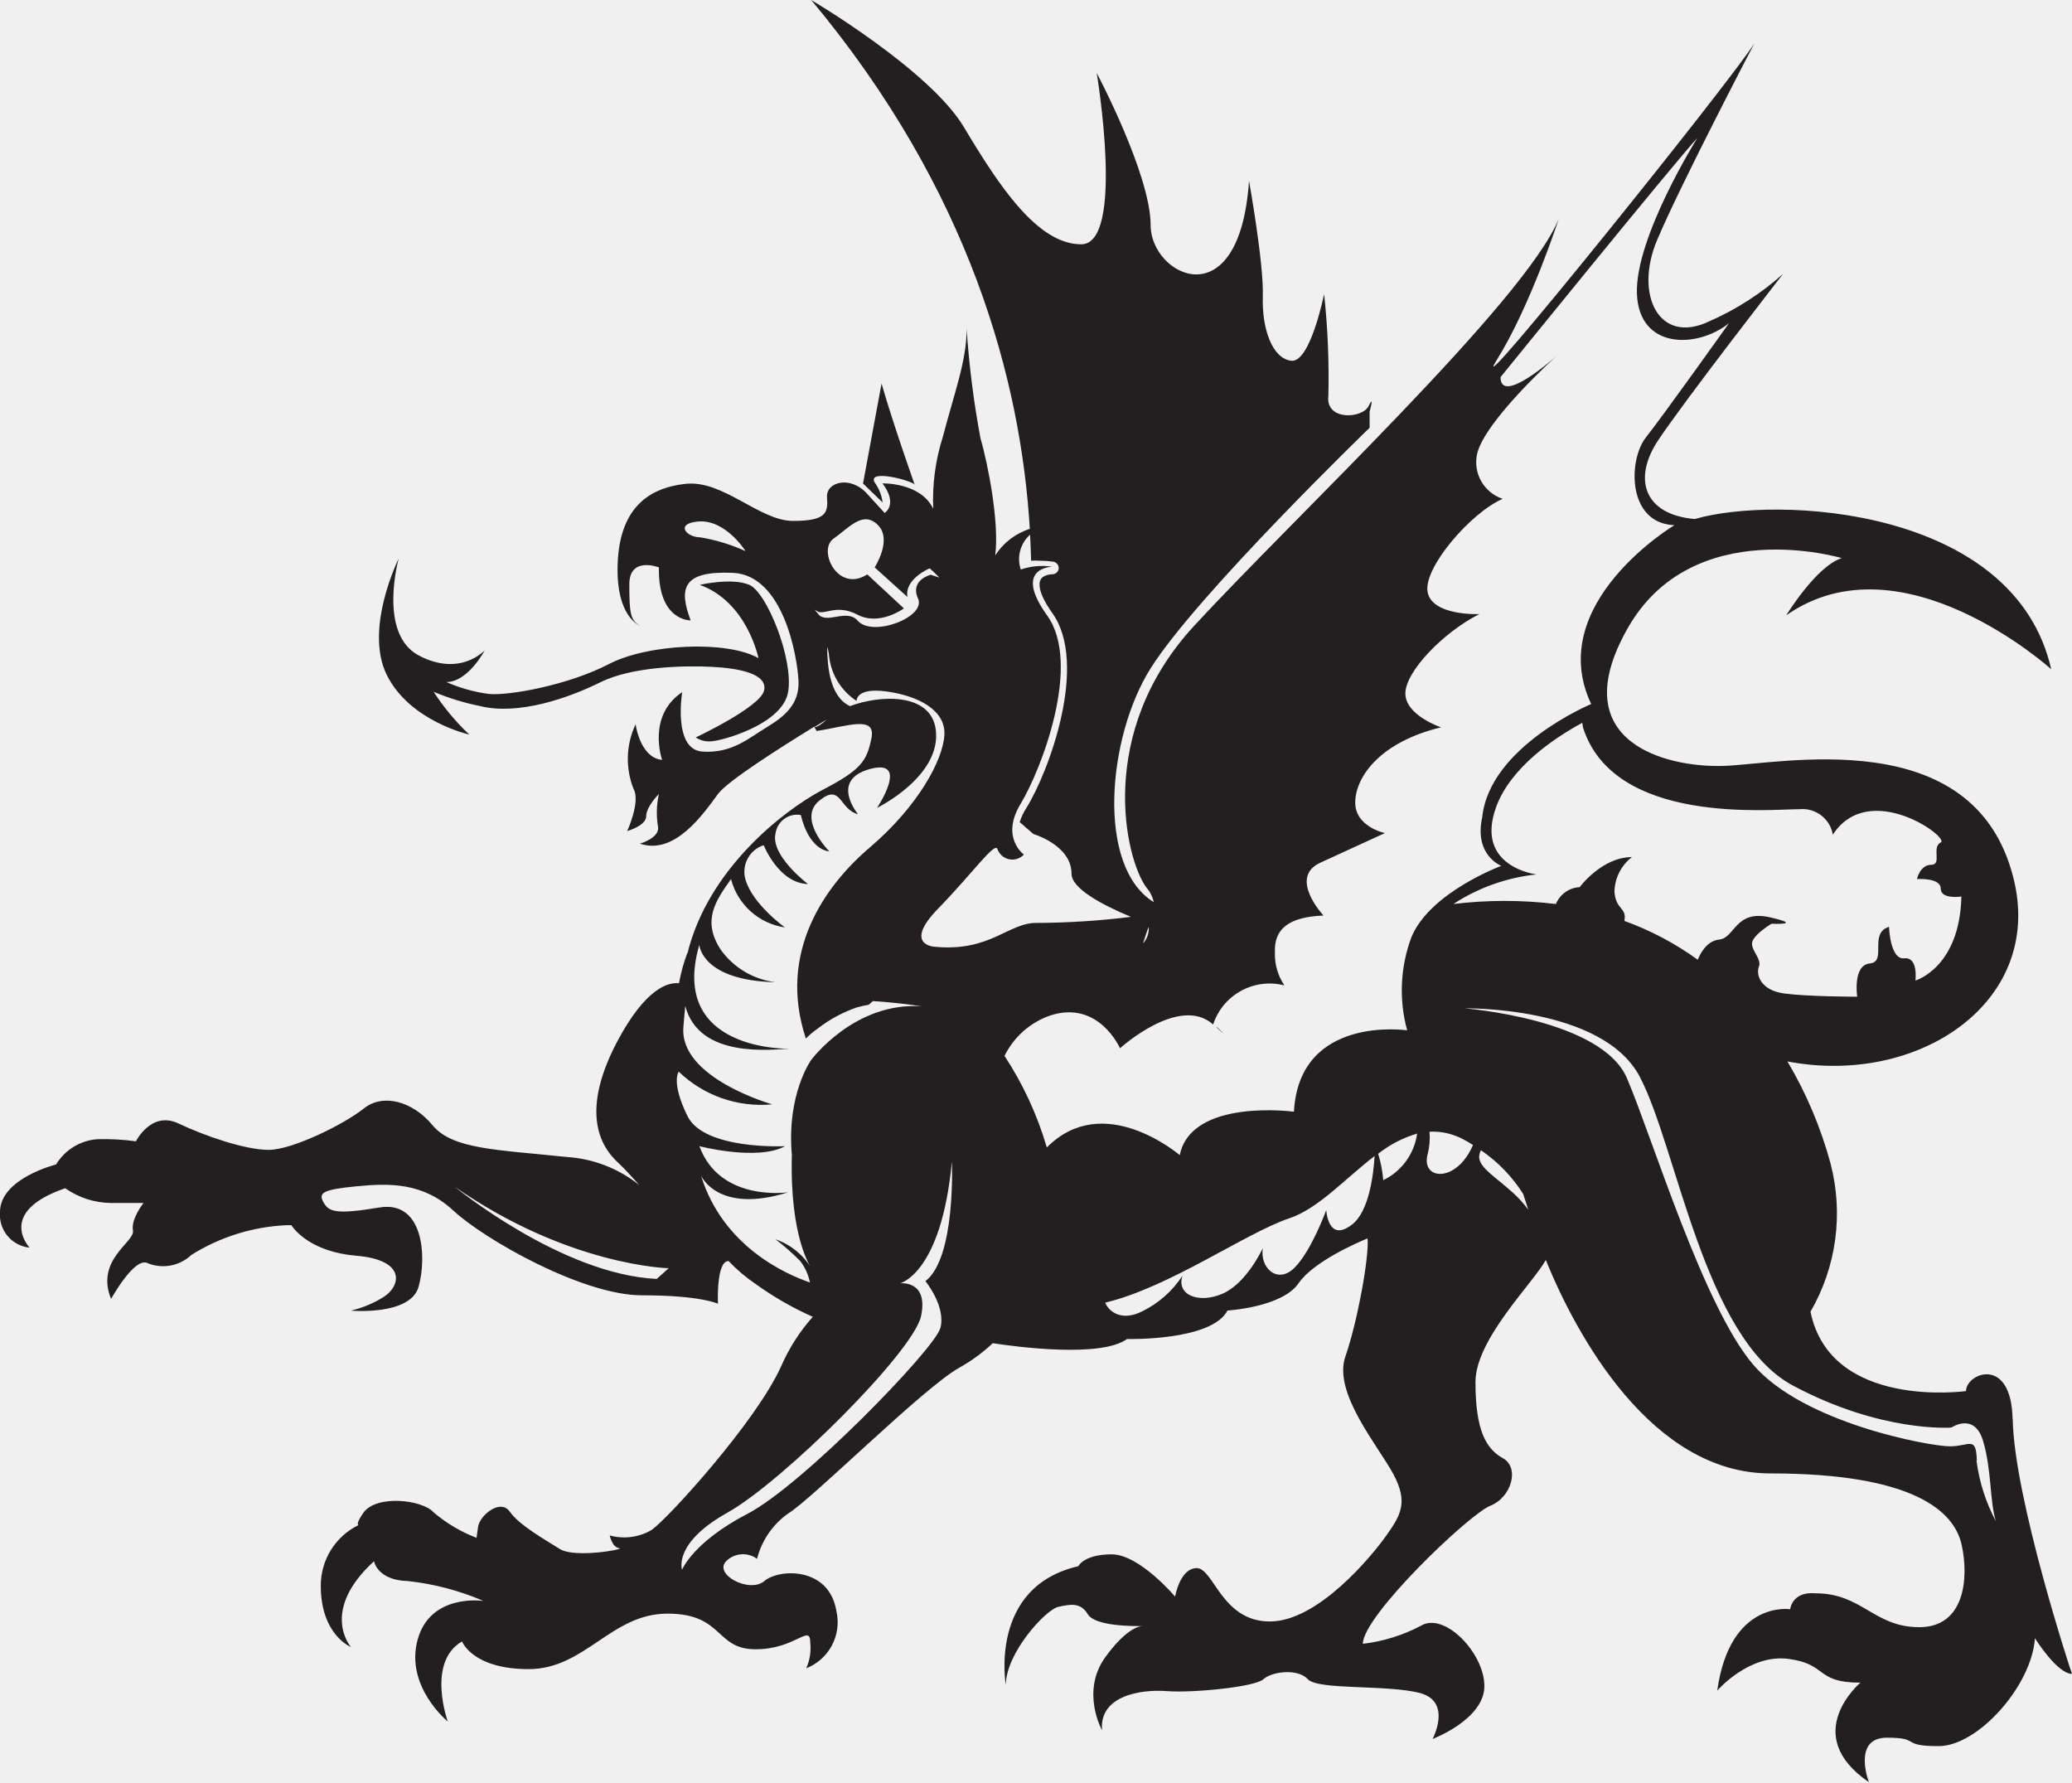
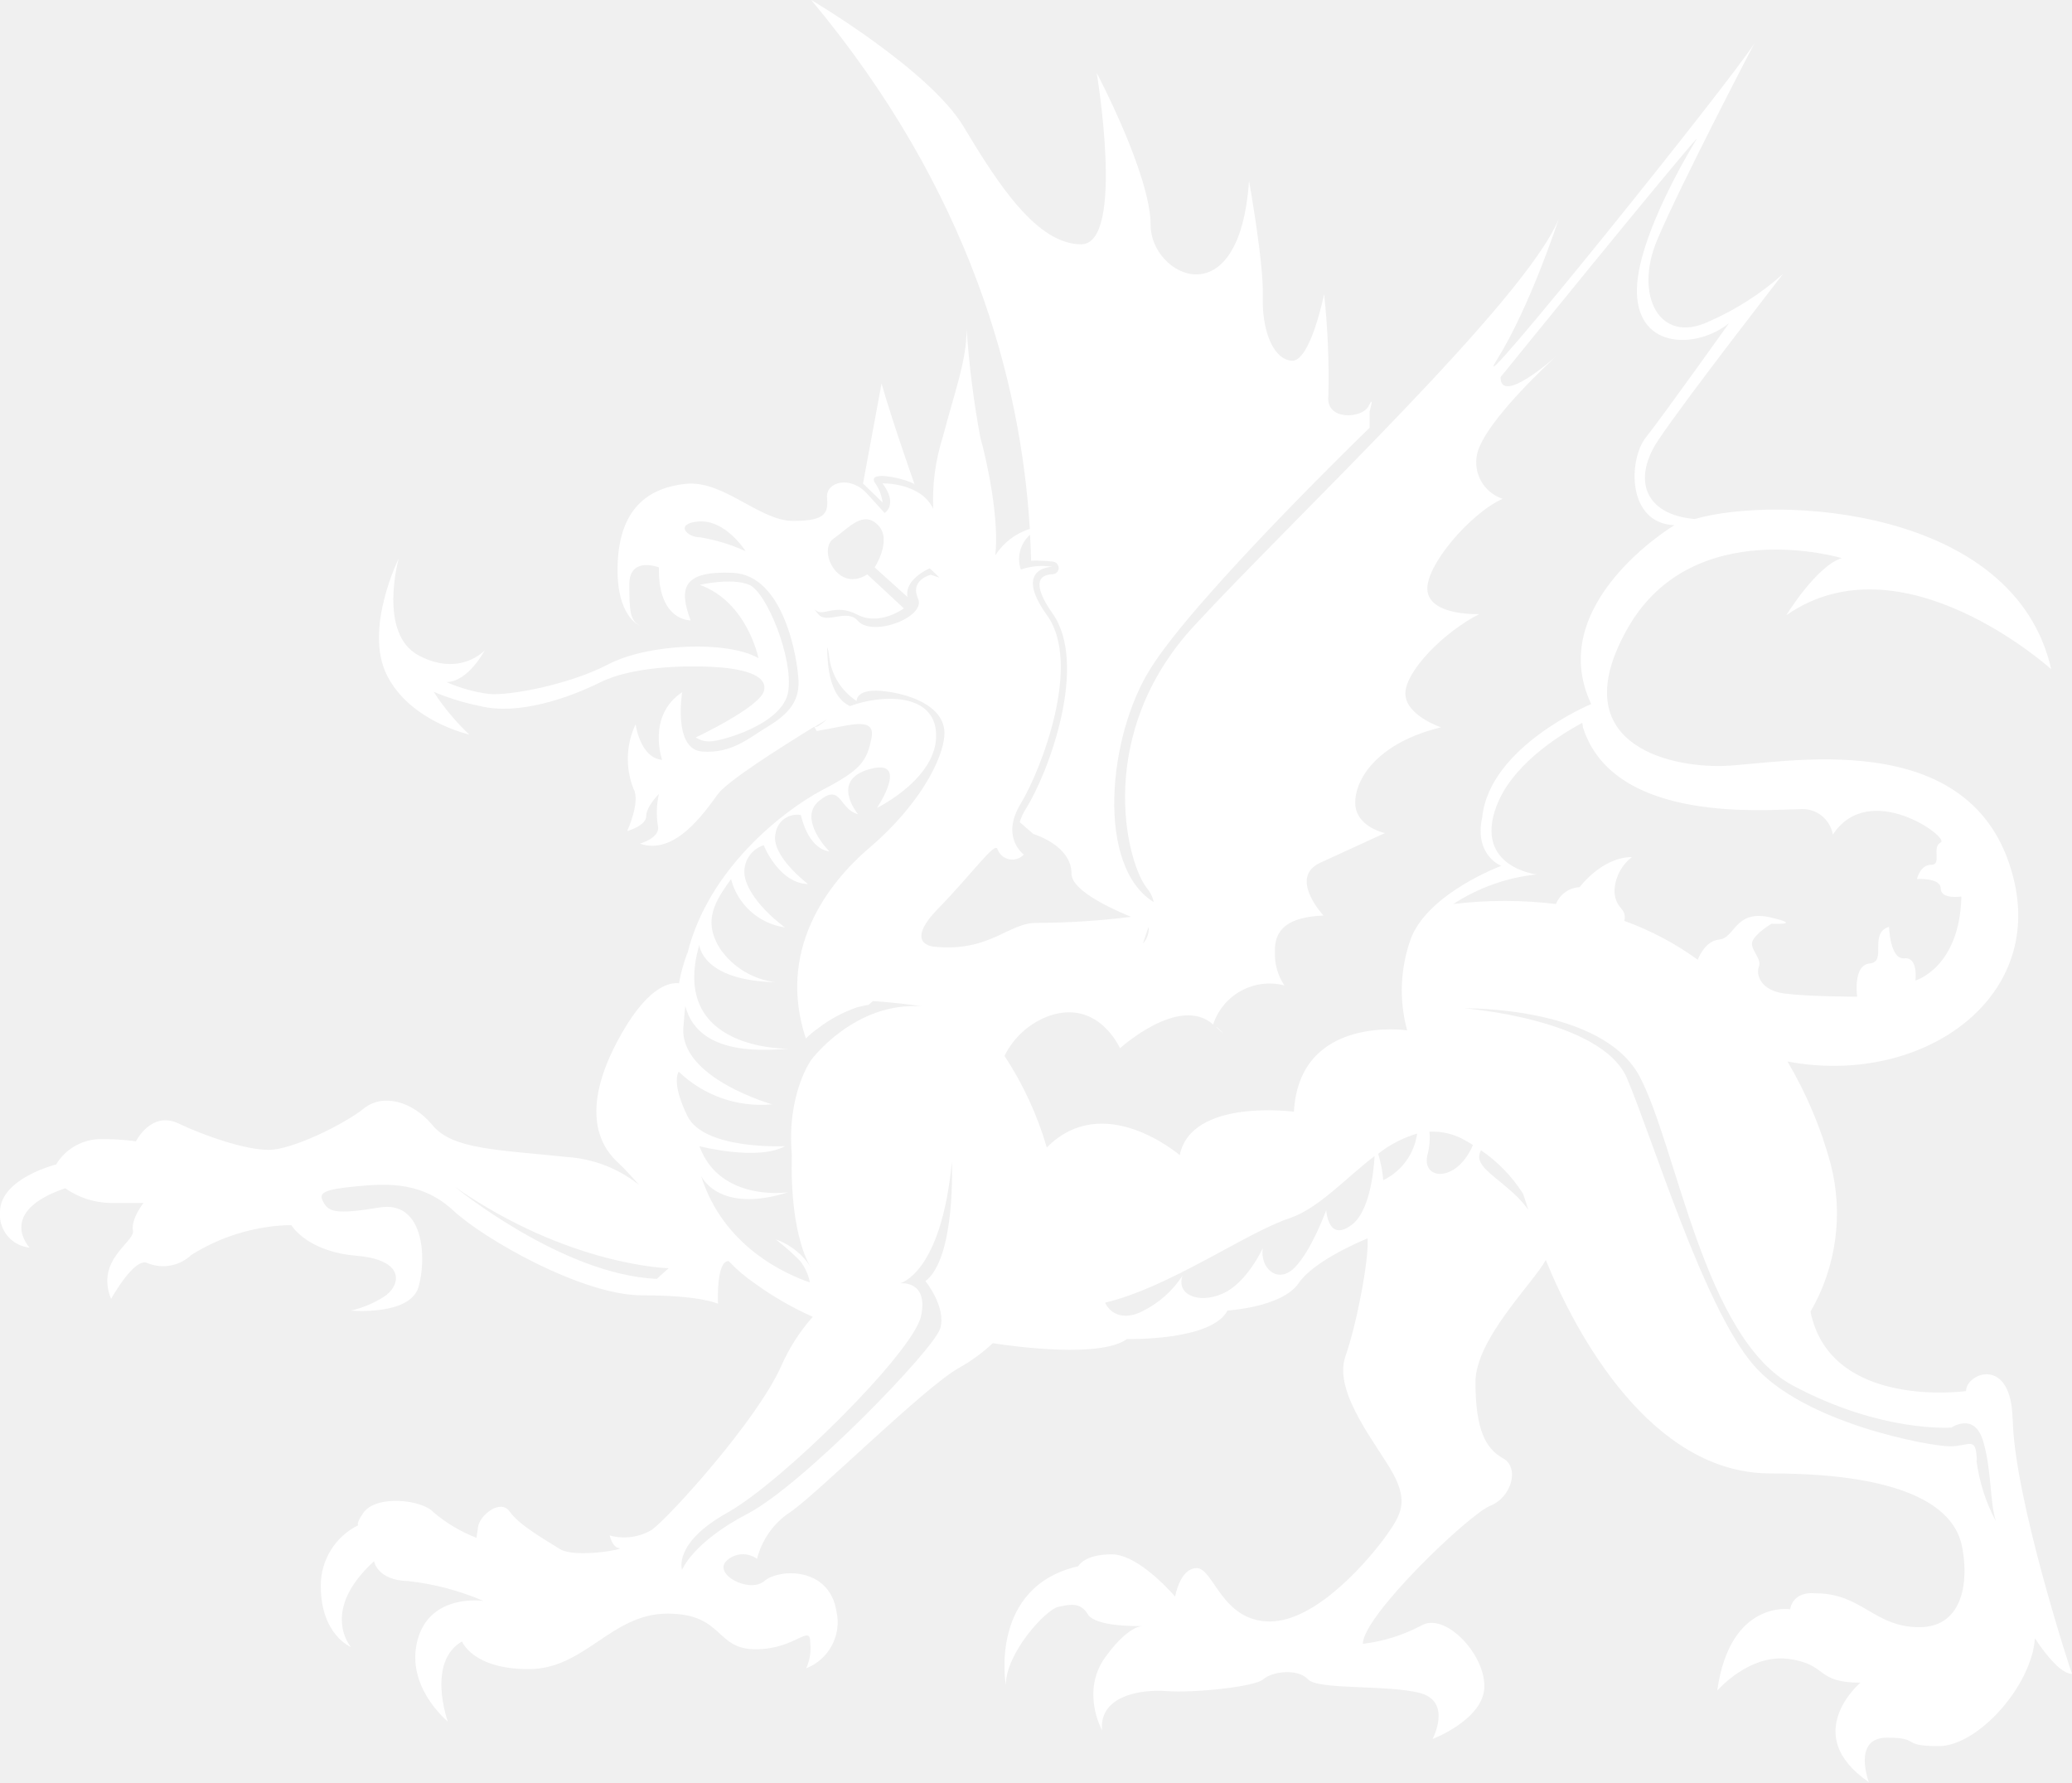
<svg xmlns="http://www.w3.org/2000/svg" viewBox="0 0 174.4 150">
  <defs>
-     <style>.cls-1{fill:#231f20;}</style>
+     <style>.cls-1{fill:white;}</style>
  </defs>
  <g id="Capa_2" data-name="Capa 2">
    <g id="Capa_1-2" data-name="Capa 1">
      <path class="cls-1" d="M39.5,61.82a19.54,19.54,0,0,1-3-3.6,20.42,20.42,0,0,0,3.91,1.2c3.21.8,7.44-.67,10.12-2S57.6,56,59.93,56.12s4.71.6,4.38,2-5.75,3.94-5.75,3.94a2,2,0,0,0,1.24.33c.83,0,6.08-1.4,6.54-4.17s-1.8-8.37-3.27-9-4.17,0-4.17,0c4,1.44,4.94,6.17,4.94,6.17-2.61-1.5-9.28-1.23-12.62.51s-8.38,2.67-10.08,2.5a13.14,13.14,0,0,1-3.57-1c1.83,0,3.23-2.67,3.23-2.67s-2.06,2.27-5.54.44S33.56,47,33.56,47s-2.94,5.91-1,9.81S39.5,61.82,39.5,61.82Zm37.5-21s-1.78-5-2.8-8.54l-1.56,8.41,1.65,1.6a3.63,3.63,0,0,0-.67-1.69C73,39.48,76.51,40.37,77,40.77Zm25.4,45.65c.25.22.44.4.59.52C102.8,86.77,102.57,86.58,102.4,86.42Zm67,33c-.09-5.43-3.92-3.91-3.92-2.4,0,0-11.4,1.6-13.09-6.68a16.53,16.53,0,0,0,1.69-12.46,34.59,34.59,0,0,0-3.63-8.6c11.1,2.12,21.7-5.08,19-15.52-3.34-13.09-19.63-9.48-24.43-9.35s-13.49-2-8-11.62,18-5.87,18-5.87c-2.14.67-4.67,4.81-4.67,4.81,9.75-6.81,22.3,4.54,22.3,4.54-3.1-13.68-23.16-14.64-30-12.64-4.29-.37-5.24-3.39-3.08-6.63,2.32-3.48,10.51-14,10.51-14a23.42,23.42,0,0,1-6.23,4c-4.19,2-6.32-2.22-4.37-6.85s8.19-16.56,8.19-16.56c-2,3.21-24.57,31.25-21.72,26.71s5.25-11.93,5.25-11.93c-2.84,6.94-22.43,25.28-30.71,34.27s-5.78,19.59-4,22a2.71,2.71,0,0,1,.62,1.23c-4.87-3-3.89-13.93-.27-19.66C100.68,50.12,115.28,36,115.28,36V34.63s.44-1.51-.09-.45-3.65,1.25-3.38-.88a65.56,65.56,0,0,0-.36-8.55s-1.16,5.79-2.76,5.61-2.49-2.68-2.4-5.44-1.16-9.7-1.16-9.7c-.8,11.75-8.28,8-8.28,3.74S92.31,6.14,92.31,6.14,94.72,20.56,91,20.56s-7-5.07-9.88-9.88S68.28,0,68.28,0c13.43,16.09,17.65,32.11,18.4,44.51a5.37,5.37,0,0,0-2.91,2.23c.35-2.85-.63-7.75-1.25-9.89a79.26,79.26,0,0,1-1.16-9.16c0,2.67-1,5.25-2,9.07a17.44,17.44,0,0,0-.81,6.06c-1.06-2.23-4.27-2.14-4.27-2.14,1.34,1.79.18,2.49.18,2.49L73,41.57c-1.43-1.6-3.48-1-3.39.27s0,2-2.85,2-5.87-3.47-9.07-3.12-5.52,2.14-5.7,6.68,1.87,5.25,1.87,5.25c-.8-.44-.89-1.07-.89-3.47s2.49-1.43,2.49-1.43c-.09,4.54,2.67,4.46,2.67,4.46-1-2.68-.71-4.19,3.56-4s5.43,7.12,5.52,9.08-1.16,3-2.67,3.91-2.94,2.23-5.43,2.05-1.69-5-1.69-5c-3,2-1.69,5.7-1.69,5.7-1.87-.18-2.23-3-2.23-3a6.84,6.84,0,0,0-.18,5.43c.62,1.07-.53,3.56-.53,3.56s1.6-.44,1.6-1.25,1.07-1.87,1.07-1.87a7.18,7.18,0,0,0-.09,2.67C55.64,70.5,53.86,71,53.86,71c2.93,1,5.34-2.5,6.58-4.19.8-1.07,5.08-3.8,8.09-5.65l.21.36c2.61-.41,5-1.34,4.61.6s-.86,2.67-4.2,4.4C66,68.2,59.6,73.1,57.86,80.25v-.07a14.69,14.69,0,0,0-.71,2.57c-.83-.1-2.79.31-5.25,5-3.3,6.32-1,9.08.18,10.15.49.46,1.14,1.17,1.72,1.83a10.82,10.82,0,0,0-6.09-2.36c-5.87-.62-9.61-.63-11.3-2.67S32.22,92,30.62,93.29s-6,3.48-8,3.48S17.27,95.61,15,94.54s-3.56,1.51-3.56,1.51a20.12,20.12,0,0,0-3.2-.18A4.43,4.43,0,0,0,4.72,98S0,99.17,0,102a2.78,2.78,0,0,0,2.49,3s-2.85-3,3-5a6.81,6.81,0,0,0,3.83,1.24h2.76s-1.07,1.34-.89,2.32S8,106,9.35,109.32c0,0,2-3.65,3.11-3a3.46,3.46,0,0,0,3.65-.71,16.46,16.46,0,0,1,8-2.5l.41,0c.3.45,1.73,2.25,5.46,2.57,4.27.35,3.74,2.58,2.31,3.47a9,9,0,0,1-2.76,1.15s5,.45,5.7-2,.45-7.3-3.29-6.68-4.27.35-4.72-.45,0-1.06,2.76-1.33,5.61-.35,8.19,2.05,10.86,7.12,15.85,7.12,6.41.71,6.41.71-.16-3.64.9-3.59a13.63,13.63,0,0,0,2.26,1.92,27,27,0,0,0,4.82,2.77A15.81,15.81,0,0,0,65.74,115c-2.07,4.6-9.41,12.69-10.88,13.75a4.55,4.55,0,0,1-3.54.47s.2,1,.8,1.07-3.73.87-5,.07-3.41-2-4.21-3.14-2.54.33-2.67,1.27l-.13.93a12.49,12.49,0,0,1-3.61-2.14c-.93-1.07-4.87-1.53-5.94.07-.48.71-.5.94-.39,1A5.66,5.66,0,0,0,27,133.46c0,4.14,2.54,5.15,2.54,5.15s-2.67-3,1.94-7.22c0,0,.27,1.61,2.87,1.67a22.21,22.21,0,0,1,6.34,1.67s-4.47-.67-5.54,3.27,2.54,6.88,2.54,6.88-1.81-5,1.2-6.74c0,0,.87,2.33,5.61,2.33s6.94-4.67,11.68-4.67,4,3,7.41,3,4.61-2.21,4.61-.54a4.12,4.12,0,0,1-.34,2.14,4.16,4.16,0,0,0,2.54-4.81c-.6-3.74-4.81-3.6-6.07-2.53s-4.41-.61-3.14-1.74a2,2,0,0,1,2.53-.13,6.68,6.68,0,0,1,2.61-3.81c2-1.2,11.42-10.62,14.42-12.28a14.12,14.12,0,0,0,2.81-2.06c2,.31,9.09,1.25,11.3-.35,0,0,7.12.18,8.46-2.4,0,0,4.63-.27,6-2.32,1.26-1.81,4.94-3.4,5.79-3.75.13,1.67-.87,7.07-1.87,9.94-1.07,3.07,2.8,7.57,4.05,9.92s.62,3.43-.62,5.17-5.74,7.21-9.79,7.21-4.73-4.49-6.15-4.49-1.82,2.4-1.82,2.4-3-3.56-5.34-3.56-2.81,1-2.81,1c-7.57,1.74-6.1,10-6.1,10,0-2.71,3.38-6.36,4.41-6.58s1.87-.4,2.49.62,3.8,1,4.62,1c-.42,0-1.53.38-3.15,2.62-2.09,2.9-.27,6.15-.27,6.15-.26-2.89,3.21-3.47,5.44-3.3s7.43-.35,8.14-1,2.89-.93,3.74,0,6.68.44,9.43,1.16,1.07,3.87,1.07,3.87,4.36-1.65,4.36-4.45-3.38-6.28-5.34-5.08a14,14,0,0,1-4.89,1.52c0-2.36,8.94-10.91,10.73-11.62s2.49-3.21,1.06-4-2.31-2.36-2.31-6.41c0-3.6,4.85-8.32,5.92-10.27C132.67,112.35,139,124,149,124c12.1,0,15.49,3.2,16.11,6s.27,6.94-3.56,6.94-4.81-2.85-8.73-2.85c-2-.18-2.14,1.34-2.14,1.34s-5.07-.8-6.14,6.85c0,0,2.67-3.11,6-2.67s2.22,2,6.05,2c0,0-5.16,4.36.71,8.37,0,0-1.42-3.74,1.52-3.74s1.06.71,4.36.71,7.83-5.07,8.1-9.08c0,0,1.87,3,3.12,3C174.39,140.92,169.5,126.05,169.41,119.37ZM58.93,45.22c-1.16,0-2.13-1.16-.18-1.33,2.32-.21,4,2.49,4,2.49A15.26,15.26,0,0,0,58.93,45.22ZM151.47,68.1a2.59,2.59,0,0,1,2.8,2.14c3.07-4.68,9.88.26,9.08.66s.14,1.88-.8,1.88-1.2,1.2-1.2,1.2,2-.14,2,.8,1.74.67,1.74.67c-.14,6-3.87,7.07-3.87,7.07s.26-2-.94-1.87S159,78,159,78c-1.74.54-.14,2.94-1.61,3.08s-1.07,2.8-1.07,2.8-4.13,0-6.14-.27-2.4-1.6-2.13-2.27-.81-1.47-.54-2.14,1.6-1.46,1.6-1.46,2.81.13-.13-.54-2.94,1.74-4.27,1.87c-1.09.11-1.64,1.27-1.81,1.7a25,25,0,0,0-6.18-3.27c.24-1.13-.71-.9-.83-2.44a3.76,3.76,0,0,1,1.47-2.93c-2.53,0-4.4,2.53-4.4,2.53a2.29,2.29,0,0,0-2,1.42,35.88,35.88,0,0,0-8.63,0,15.81,15.81,0,0,1,7-2.49s-5.26-.62-3.39-5.7c1.23-3.33,4.88-5.78,7.24-7.06l.06.39C135.85,69.44,148.93,68.1,151.47,68.1ZM96.69,78a1.9,1.9,0,0,1-.48,1.4C96.43,78.7,96.57,78.26,96.69,78Zm-28-26.62c.63.53,1.6-.63,3.48.35s3.91-.53,3.91-.53L73,48.34c-2.5,1.6-4.19-2.05-2.85-3s2.49-2.4,3.74-1.16-.27,3.57-.27,3.57l2.76,2.49c-.27-1.52,1.87-2.41,1.87-2.41s.3.25.82.78l-.73-.24s-1.78.44-1.07,2-3.83,3.29-5.07,1.87c-.93-1.06-2.63.33-3.33-.56l-.3-.37Zm-.18,9.83,1.08-.66C69.1,61,68.76,61.2,68.54,61.2ZM55.28,107.63c-8-.36-17-7.75-17-7.75,9.61,6.68,18,6.85,18,6.85Zm13-18.43s-2.08,2.86-1.63,8c-.19,7,1.63,9.51,1.63,9.51a5.71,5.71,0,0,0-3-2.41,20,20,0,0,1,2.06,1.81,4.29,4.29,0,0,1,.83,1.82c-2-.69-7.31-3-9.17-9,0,0,1.4,3.28,7.34,1.41,0,0-5.74.86-7.47-3.88,0,0,4.87,1.27,7.21,0,0,0-6.81.34-8.22-2.54s-.73-3.73-.73-3.73A10,10,0,0,0,65,92.94s-7.81-2.2-7.48-6.48c.06-.76.11-1.35.16-1.8,1.16,4.45,7.21,3.66,8.79,3.6,0,0-10.22.27-7.61-8.74,0,0,.19,3,6.41,3.14a6.66,6.66,0,0,1-4.61-2.74c-1.61-2.47-.4-4.14.87-5.94a5.5,5.5,0,0,0,4.54,4.07S63.34,76.11,62.74,74a2.35,2.35,0,0,1,1.54-2.87s1.26,3.2,3.73,3.27c0,0-3.2-2.41-2.73-4.28a1.83,1.83,0,0,1,2.13-1.53s.54,2.8,2.4,3.07c0,0-2.73-2.74-.86-4.27s1.67.73,3.27,1.13c0,0-2.41-2.87,1-3.8s.6,3.27.6,3.27,5.47-2.67,4.94-6.61c-.42-3.07-4.63-2.93-7.26-1.94l.07,0c-1.73-.79-1.93-3.32-1.95-5a3.14,3.14,0,0,1,.17.82,5.16,5.16,0,0,0,2.31,3.73s-.09-1.15,2.5-.8,5,1.52,4.89,3.65-2.22,6-6.23,9.44c-3.74,3.16-7.86,8.8-5.43,16.12a7.11,7.11,0,0,1,1-.84,11.54,11.54,0,0,1,3.29-1.78c.32-.09.65-.16,1-.22l.35-.31h0s2,.11,4.11.44C71.92,84.29,68.28,89.2,68.28,89.2Zm3,19.2h0Zm7.85,3.41c-.53,1.78-11.57,13.17-16.2,15.58s-5.52,4.72-5.52,4.72-.8-2.23,3.82-4.81,15.67-13.53,16.3-16.56S75.76,108,75.76,108s3.47-.8,4.36-10.24c0,0,.35,8.1-2.23,10.06C77.89,107.8,79.67,110,79.14,111.81ZM78.6,79.67s-2.58-.18.36-3.2,4.81-5.7,5-5a1.33,1.33,0,0,0,2.22.45s-2-1.43-.27-4.28,5.17-11.75,2.23-15.84.44-4.1.44-4.1a5.49,5.49,0,0,0-2.66.23v0A2.75,2.75,0,0,1,86.7,45q.06,1.11.09,2.19a5.38,5.38,0,0,1,.74,0,8.52,8.52,0,0,1,1.13.08.55.55,0,0,1,.45.58.54.54,0,0,1-.54.48s-.79,0-1,.49c-.12.23-.26,1,1,2.77,3.07,4.28-.28,13.37-2.2,16.44a4.52,4.52,0,0,0-.54,1.16l1.15,1s3.21.93,3.21,3.34c0,1.23,2.5,2.59,5,3.63a65.62,65.62,0,0,1-7.84.51C84.9,77.58,83.39,80.16,78.6,79.67Zm9.51,16.9a28.67,28.67,0,0,0-3.56-7.71,6.76,6.76,0,0,1,3.85-3.4c4.09-1.33,5.87,2.76,5.87,2.76s5-4.54,7.84-2a5,5,0,0,1,6-3.29,4.65,4.65,0,0,1-.8-2.76c-.09-2,1.16-3,4.09-3.12,0,0-3-3.2-.26-4.45s5.43-2.49,5.43-2.49-2.58-.53-2.5-2.67,2.14-5,7.22-6.23c0,0-3-1-3-2.85s3.21-5.16,6.23-6.68c0,0-4,.18-4.36-1.87s3.65-6.67,6.32-7.83a3.24,3.24,0,0,1-2.14-3.83c.7-2.77,6.45-8,6.75-8.26-.28.25-4.79,4.26-4.79,1.85,0,0,14.87-18.34,16.56-20.12,0,0-5.25,8.37-5.08,13.09s5.08,4.63,7.75,2.49c0,0-5.52,7.75-7,9.62s-1.6,7.21,2.4,7.38c0,0-11,6.59-7,15.05,0,0-8.55,3.56-9.17,9.52-.71,3.21,1.6,4.1,1.6,4.1s-6,2.22-7.56,6a12.75,12.75,0,0,0-.36,7.84s-9.08-1.34-9.53,6.85c0,0-8.63-1.16-9.61,3.65C99.17,97.12,92.88,91.75,88.11,96.57Zm25.66,6.51c-2,1.52-2.14-1.24-2.14-1.24s-1.24,3.42-2.67,4.85-2.94,0-2.67-1.65c0,0-1.34,2.94-3.38,3.83s-3.92.09-3.38-1.51a8.51,8.51,0,0,1-3.39,3c-1.71.86-2.78.06-3.12-.73,5.44-1.3,11.85-5.88,15.5-7.1,2.46-.82,4.74-3.38,7.18-5.24C115.61,98.8,115.24,102,113.77,103.08Zm2.66-3.76A10.58,10.58,0,0,0,116,97.1a9.72,9.72,0,0,1,3.28-1.7A5.13,5.13,0,0,1,116.43,99.32Zm3.75-2.24a5.65,5.65,0,0,0,.14-1.84,5.46,5.46,0,0,1,3,.73c.24.12.44.26.66.39C122.58,99.64,119.52,99.32,120.18,97.08Zm7.21,3.34c-1.47-1.34-2.81-2.1-2.89-3a1.28,1.28,0,0,1,.15-.62,12.64,12.64,0,0,1,3.55,3.67c.16.47.3.91.43,1.33A9.41,9.41,0,0,0,127.39,100.42Zm39,22.5c-.07-2.14-.6-1.2-2.27-1.2s-12.35-1.94-16.56-6.88-8.48-19.1-10.62-24.1-13.68-5.88-13.68-5.88,11.61-.2,14.75,5.74,5.41,22,12.89,26,13.35,3.54,13.35,3.54,1.94-1.33,2.67,1.14.54,5,1.07,6.74A14.92,14.92,0,0,1,166.36,122.92Z" />
    </g>
  </g>
</svg>
